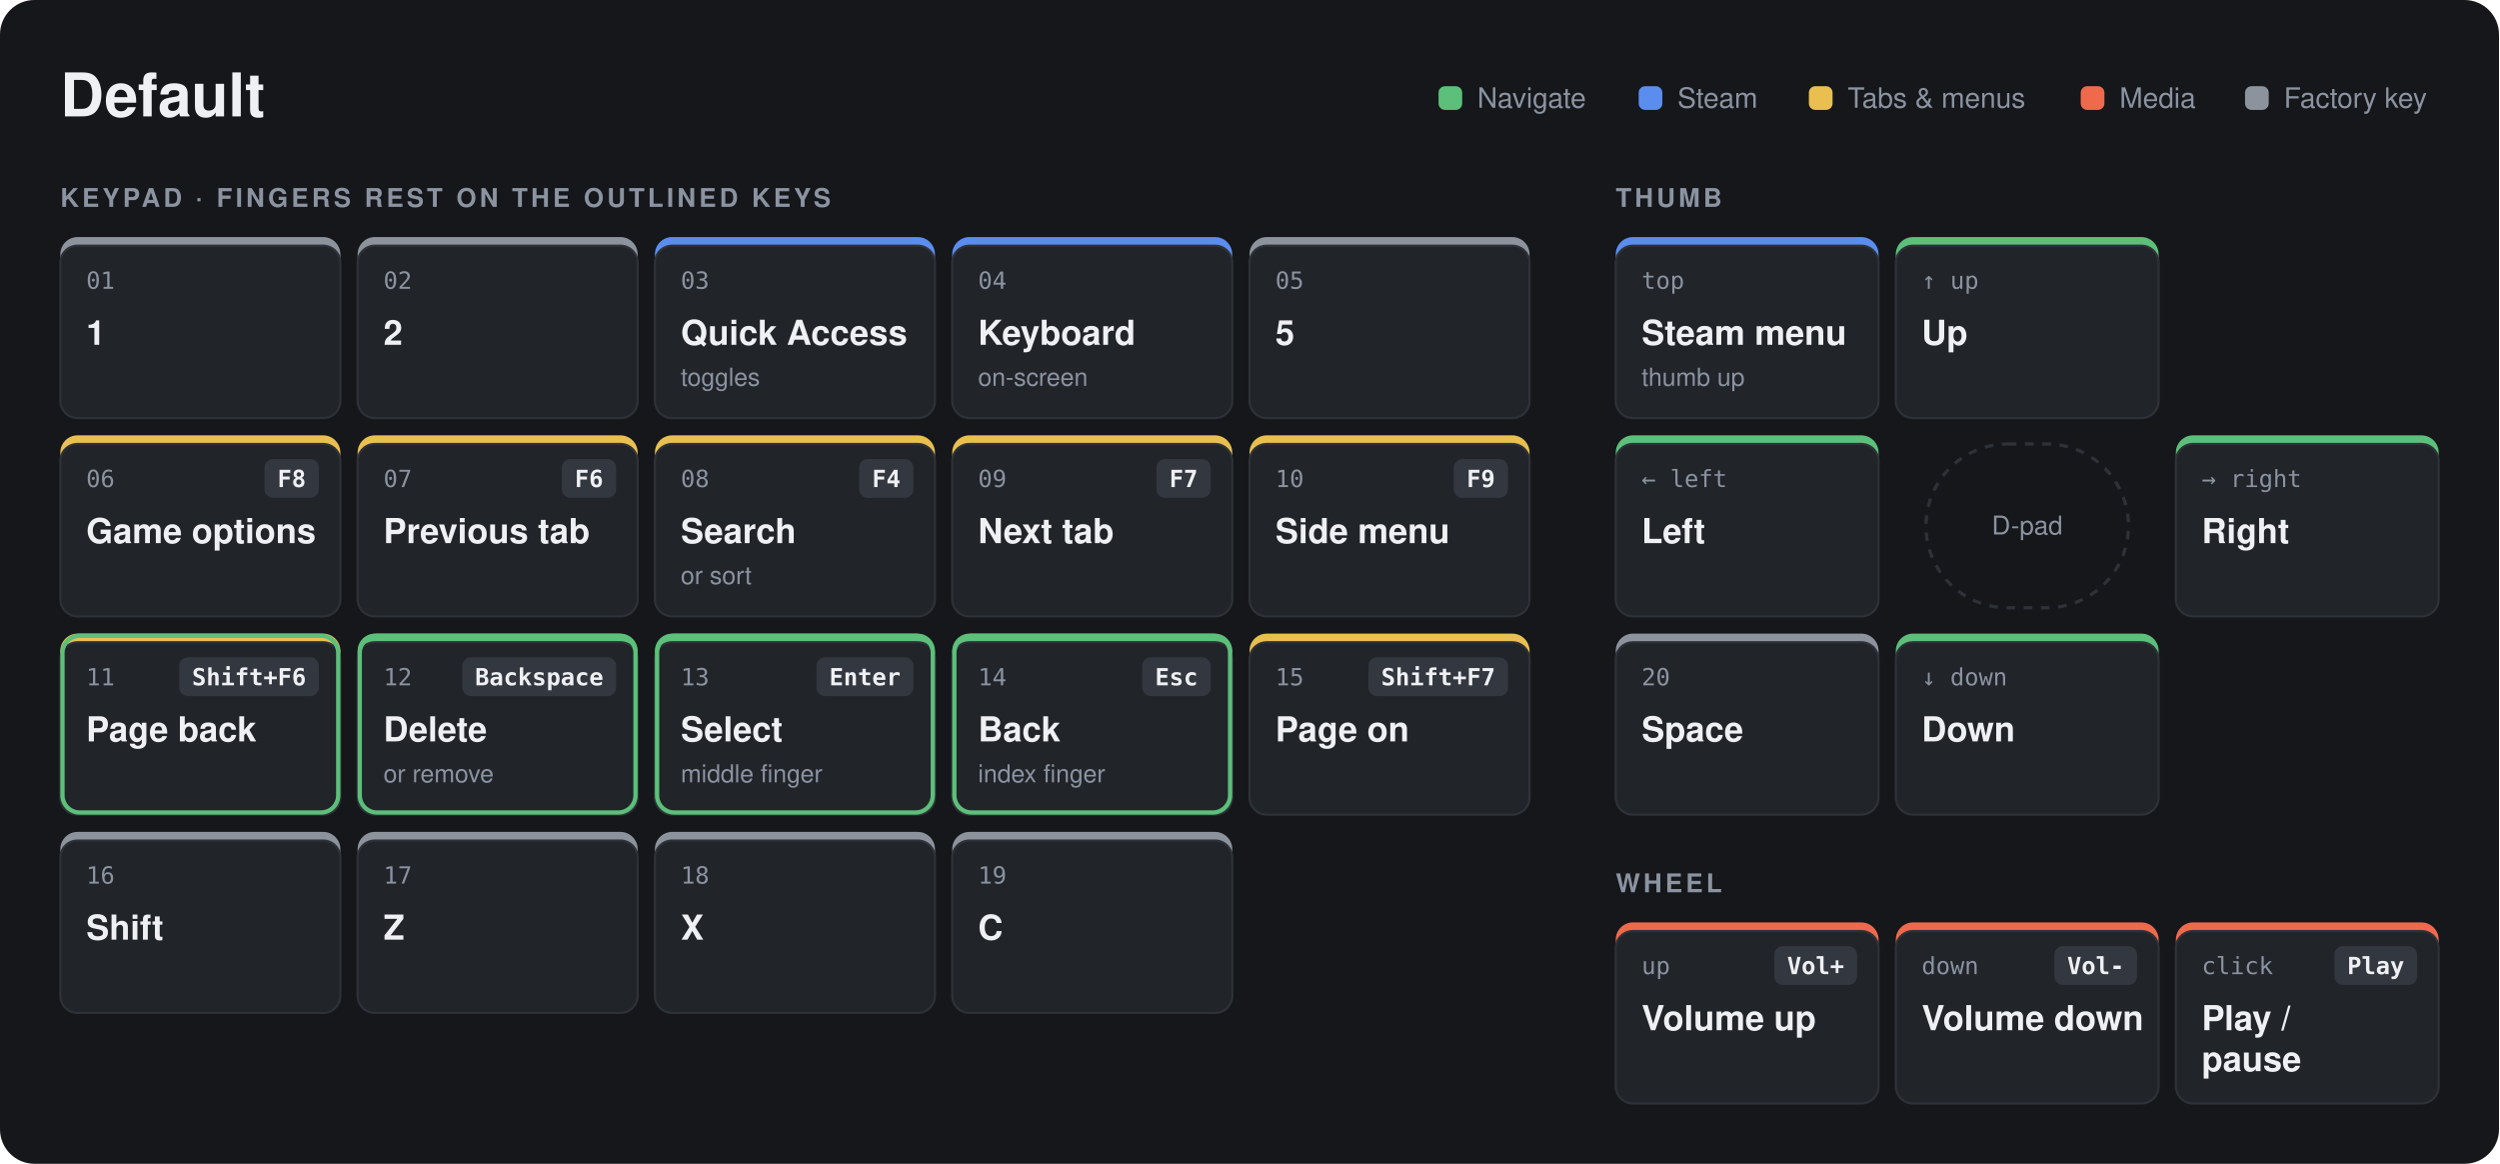
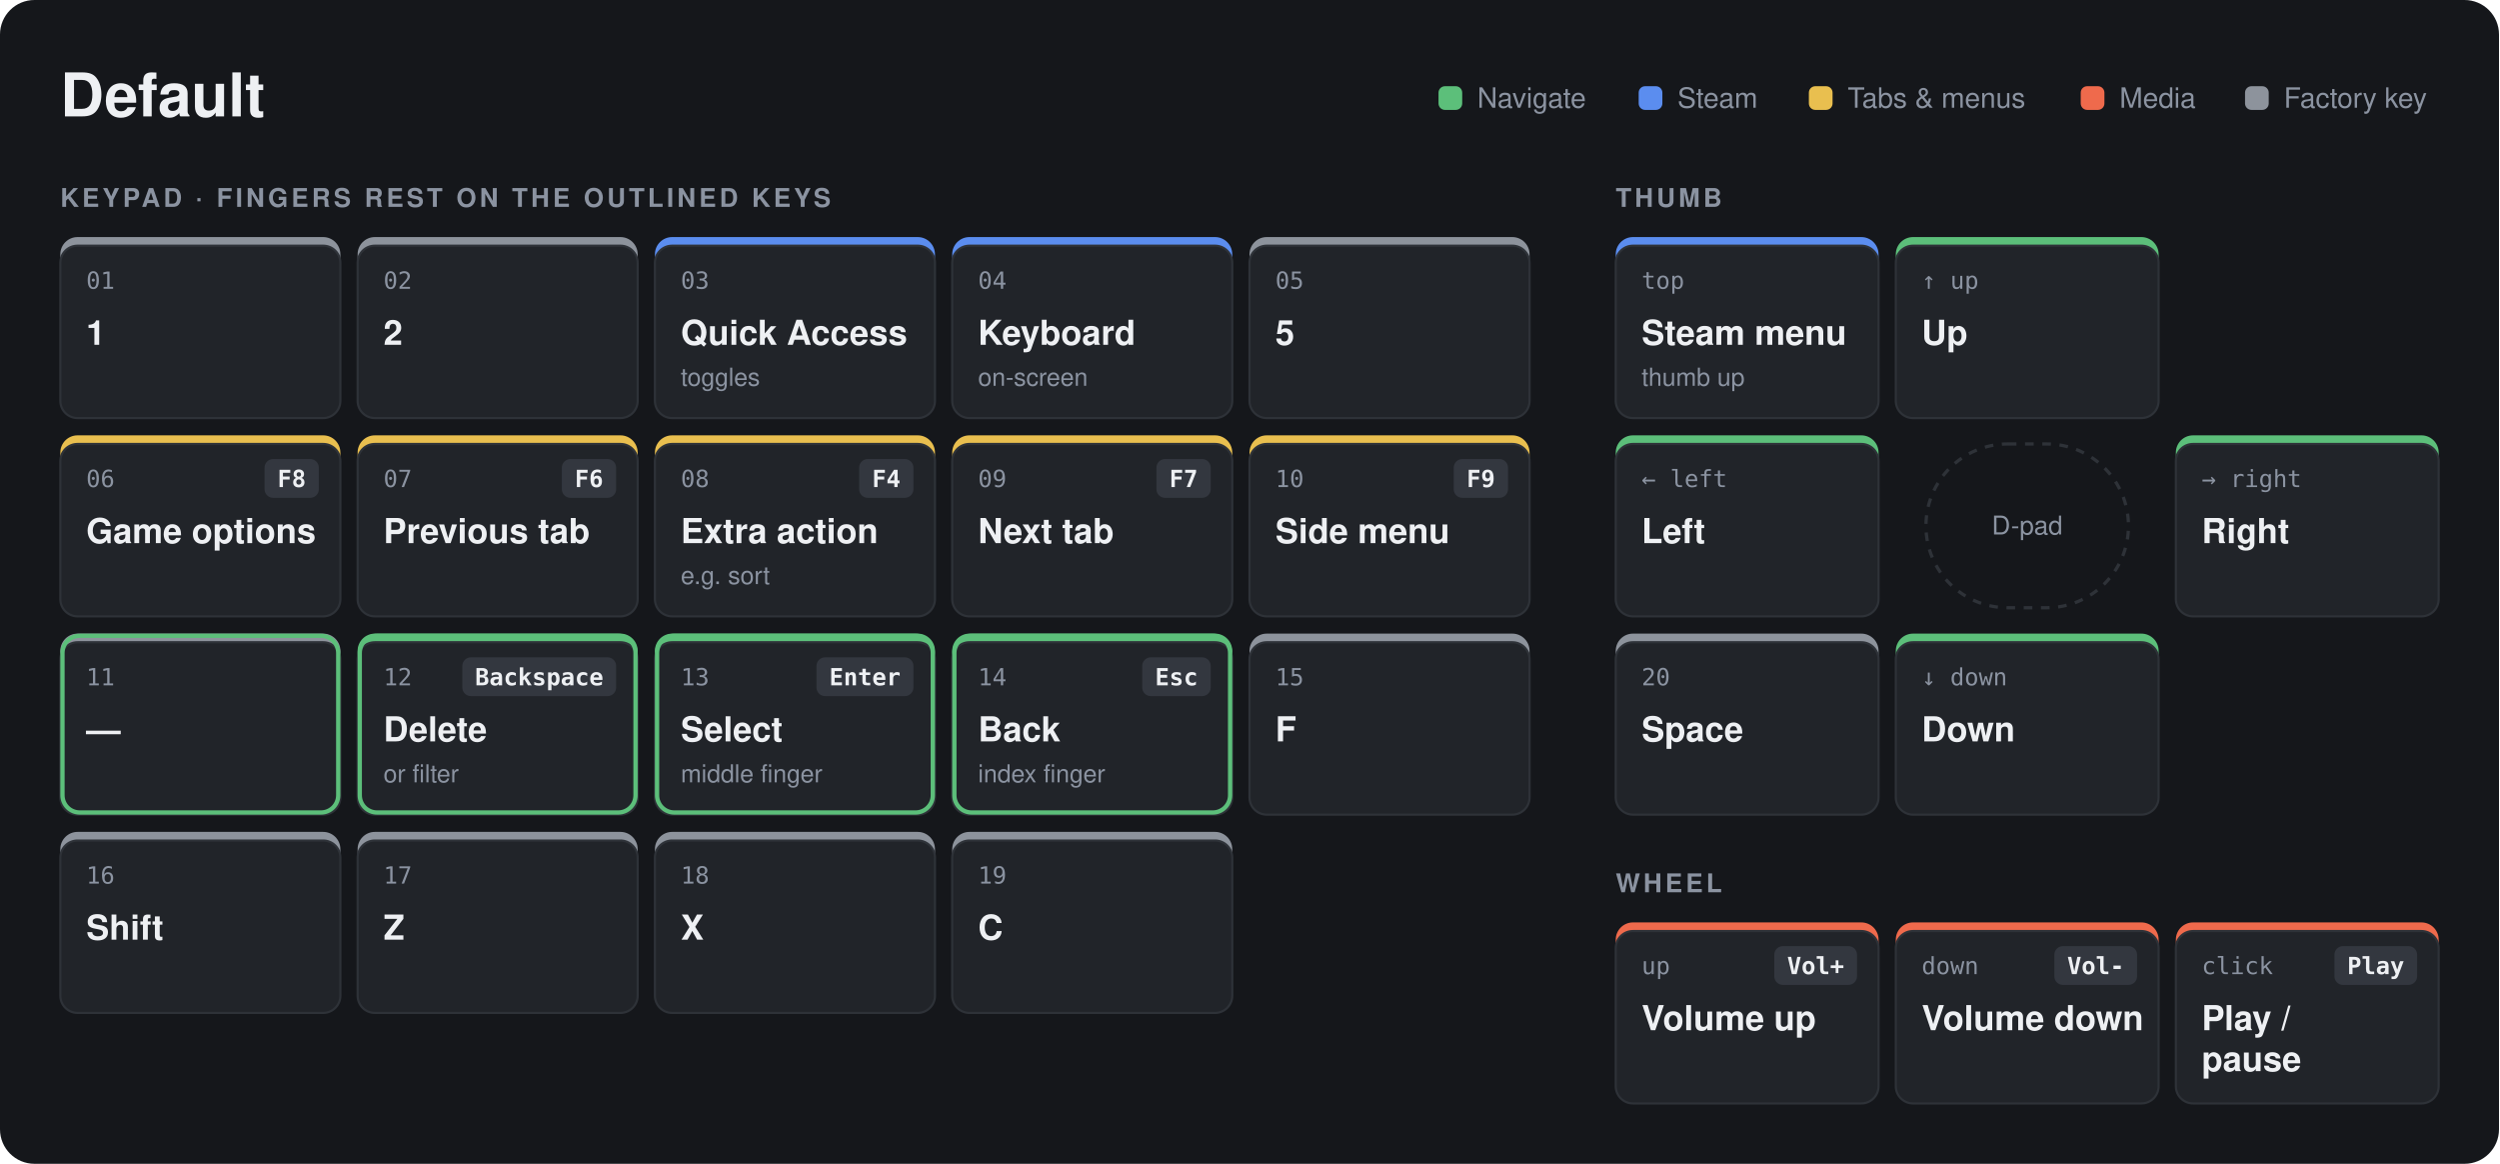
<svg xmlns="http://www.w3.org/2000/svg" width="1160" height="540" viewBox="0 0 1160 540" font-family="-apple-system, BlinkMacSystemFont, Segoe UI, Helvetica, Arial, sans-serif">
  <rect x="0" y="0" width="1160" height="540" rx="16" fill="#15171b" stroke="none" stroke-width="1" />
  <text x="28" y="54" font-size="28" fill="#eef0f3" text-anchor="start" font-weight="bold">Default</text>
  <text x="1060.11" y="50" font-size="13" fill="#8b93a1" text-anchor="start" font-weight="normal">Factory key</text>
  <rect x="1042.11" y="40" width="11" height="11" rx="3" fill="#8d939c" stroke="none" stroke-width="1" />
  <text x="983.84" y="50" font-size="13" fill="#8b93a1" text-anchor="start" font-weight="normal">Media</text>
  <rect x="965.84" y="40" width="11" height="11" rx="3" fill="#ef6a4c" stroke="none" stroke-width="1" />
  <text x="857.65" y="50" font-size="13" fill="#8b93a1" text-anchor="start" font-weight="normal">Tabs &amp; menus</text>
  <rect x="839.65" y="40" width="11" height="11" rx="3" fill="#e9bf4f" stroke="none" stroke-width="1" />
  <text x="778.65" y="50" font-size="13" fill="#8b93a1" text-anchor="start" font-weight="normal">Steam</text>
  <rect x="760.65" y="40" width="11" height="11" rx="3" fill="#5b8def" stroke="none" stroke-width="1" />
  <text x="685.74" y="50" font-size="13" fill="#8b93a1" text-anchor="start" font-weight="normal">Navigate</text>
  <rect x="667.74" y="40" width="11" height="11" rx="3" fill="#5cbf7a" stroke="none" stroke-width="1" />
  <text x="28" y="96" font-size="12" fill="#8b93a1" text-anchor="start" font-weight="bold" letter-spacing="1.5">KEYPAD · FINGERS REST ON THE OUTLINED KEYS</text>
  <text x="750" y="96" font-size="12" fill="#8b93a1" text-anchor="start" font-weight="bold" letter-spacing="1.5">THUMB</text>
  <text x="750" y="414" font-size="12" fill="#8b93a1" text-anchor="start" font-weight="bold" letter-spacing="1.5">WHEEL</text>
  <rect x="28" y="110" width="130" height="84" rx="8" fill="#8d939c" stroke="none" stroke-width="1" />
  <rect x="28" y="114" width="130" height="80" rx="8" fill="#212429" stroke="#2e3238" stroke-width="1" />
  <text x="40" y="134" font-size="11" fill="#8b93a1" text-anchor="start" font-weight="normal" font-family="ui-monospace, SFMono-Regular, Menlo, Consolas, monospace">01</text>
  <text x="40" y="160" font-size="16" fill="#eef0f3" text-anchor="start" font-weight="bold">1</text>
  <rect x="166" y="110" width="130" height="84" rx="8" fill="#8d939c" stroke="none" stroke-width="1" />
  <rect x="166" y="114" width="130" height="80" rx="8" fill="#212429" stroke="#2e3238" stroke-width="1" />
  <text x="178" y="134" font-size="11" fill="#8b93a1" text-anchor="start" font-weight="normal" font-family="ui-monospace, SFMono-Regular, Menlo, Consolas, monospace">02</text>
  <text x="178" y="160" font-size="16" fill="#eef0f3" text-anchor="start" font-weight="bold">2</text>
  <rect x="304" y="110" width="130" height="84" rx="8" fill="#5b8def" stroke="none" stroke-width="1" />
  <rect x="304" y="114" width="130" height="80" rx="8" fill="#212429" stroke="#2e3238" stroke-width="1" />
  <text x="316" y="134" font-size="11" fill="#8b93a1" text-anchor="start" font-weight="normal" font-family="ui-monospace, SFMono-Regular, Menlo, Consolas, monospace">03</text>
  <text x="316" y="160" font-size="16" fill="#eef0f3" text-anchor="start" font-weight="bold">Quick Access</text>
  <text x="316" y="179" font-size="11.5" fill="#8b93a1" text-anchor="start" font-weight="normal">toggles</text>
  <rect x="442" y="110" width="130" height="84" rx="8" fill="#5b8def" stroke="none" stroke-width="1" />
  <rect x="442" y="114" width="130" height="80" rx="8" fill="#212429" stroke="#2e3238" stroke-width="1" />
  <text x="454" y="134" font-size="11" fill="#8b93a1" text-anchor="start" font-weight="normal" font-family="ui-monospace, SFMono-Regular, Menlo, Consolas, monospace">04</text>
  <text x="454" y="160" font-size="16" fill="#eef0f3" text-anchor="start" font-weight="bold">Keyboard</text>
  <text x="454" y="179" font-size="11.5" fill="#8b93a1" text-anchor="start" font-weight="normal">on-screen</text>
  <rect x="580" y="110" width="130" height="84" rx="8" fill="#8d939c" stroke="none" stroke-width="1" />
  <rect x="580" y="114" width="130" height="80" rx="8" fill="#212429" stroke="#2e3238" stroke-width="1" />
  <text x="592" y="134" font-size="11" fill="#8b93a1" text-anchor="start" font-weight="normal" font-family="ui-monospace, SFMono-Regular, Menlo, Consolas, monospace">05</text>
  <text x="592" y="160" font-size="16" fill="#eef0f3" text-anchor="start" font-weight="bold">5</text>
  <rect x="28" y="202" width="130" height="84" rx="8" fill="#e9bf4f" stroke="none" stroke-width="1" />
  <rect x="28" y="206" width="130" height="80" rx="8" fill="#212429" stroke="#2e3238" stroke-width="1" />
  <text x="40" y="226" font-size="11" fill="#8b93a1" text-anchor="start" font-weight="normal" font-family="ui-monospace, SFMono-Regular, Menlo, Consolas, monospace">06</text>
  <rect x="122.8" y="213" width="25.2" height="18" rx="4" fill="#33373f" stroke="none" stroke-width="1" />
  <text x="135.4" y="226" font-size="11" fill="#eef0f3" text-anchor="middle" font-weight="bold" font-family="ui-monospace, SFMono-Regular, Menlo, Consolas, monospace">F8</text>
  <text x="40" y="252" font-size="16" fill="#eef0f3" text-anchor="start" font-weight="bold">Game options</text>
  <rect x="166" y="202" width="130" height="84" rx="8" fill="#e9bf4f" stroke="none" stroke-width="1" />
  <rect x="166" y="206" width="130" height="80" rx="8" fill="#212429" stroke="#2e3238" stroke-width="1" />
  <text x="178" y="226" font-size="11" fill="#8b93a1" text-anchor="start" font-weight="normal" font-family="ui-monospace, SFMono-Regular, Menlo, Consolas, monospace">07</text>
  <rect x="260.8" y="213" width="25.2" height="18" rx="4" fill="#33373f" stroke="none" stroke-width="1" />
  <text x="273.4" y="226" font-size="11" fill="#eef0f3" text-anchor="middle" font-weight="bold" font-family="ui-monospace, SFMono-Regular, Menlo, Consolas, monospace">F6</text>
  <text x="178" y="252" font-size="16" fill="#eef0f3" text-anchor="start" font-weight="bold">Previous tab</text>
  <rect x="304" y="202" width="130" height="84" rx="8" fill="#e9bf4f" stroke="none" stroke-width="1" />
  <rect x="304" y="206" width="130" height="80" rx="8" fill="#212429" stroke="#2e3238" stroke-width="1" />
  <text x="316" y="226" font-size="11" fill="#8b93a1" text-anchor="start" font-weight="normal" font-family="ui-monospace, SFMono-Regular, Menlo, Consolas, monospace">08</text>
  <rect x="398.8" y="213" width="25.2" height="18" rx="4" fill="#33373f" stroke="none" stroke-width="1" />
  <text x="411.4" y="226" font-size="11" fill="#eef0f3" text-anchor="middle" font-weight="bold" font-family="ui-monospace, SFMono-Regular, Menlo, Consolas, monospace">F4</text>
-   <text x="316" y="252" font-size="16" fill="#eef0f3" text-anchor="start" font-weight="bold">Search</text>
-   <text x="316" y="271" font-size="11.5" fill="#8b93a1" text-anchor="start" font-weight="normal">or sort</text>
+   <text x="316" y="252" font-size="16" fill="#eef0f3" text-anchor="start" font-weight="bold">Extra action</text>
+   <text x="316" y="271" font-size="11.5" fill="#8b93a1" text-anchor="start" font-weight="normal">e.g. sort</text>
  <rect x="442" y="202" width="130" height="84" rx="8" fill="#e9bf4f" stroke="none" stroke-width="1" />
  <rect x="442" y="206" width="130" height="80" rx="8" fill="#212429" stroke="#2e3238" stroke-width="1" />
  <text x="454" y="226" font-size="11" fill="#8b93a1" text-anchor="start" font-weight="normal" font-family="ui-monospace, SFMono-Regular, Menlo, Consolas, monospace">09</text>
  <rect x="536.8" y="213" width="25.2" height="18" rx="4" fill="#33373f" stroke="none" stroke-width="1" />
  <text x="549.4" y="226" font-size="11" fill="#eef0f3" text-anchor="middle" font-weight="bold" font-family="ui-monospace, SFMono-Regular, Menlo, Consolas, monospace">F7</text>
  <text x="454" y="252" font-size="16" fill="#eef0f3" text-anchor="start" font-weight="bold">Next tab</text>
  <rect x="580" y="202" width="130" height="84" rx="8" fill="#e9bf4f" stroke="none" stroke-width="1" />
  <rect x="580" y="206" width="130" height="80" rx="8" fill="#212429" stroke="#2e3238" stroke-width="1" />
  <text x="592" y="226" font-size="11" fill="#8b93a1" text-anchor="start" font-weight="normal" font-family="ui-monospace, SFMono-Regular, Menlo, Consolas, monospace">10</text>
  <rect x="674.8" y="213" width="25.2" height="18" rx="4" fill="#33373f" stroke="none" stroke-width="1" />
  <text x="687.4" y="226" font-size="11" fill="#eef0f3" text-anchor="middle" font-weight="bold" font-family="ui-monospace, SFMono-Regular, Menlo, Consolas, monospace">F9</text>
  <text x="592" y="252" font-size="16" fill="#eef0f3" text-anchor="start" font-weight="bold">Side menu</text>
-   <rect x="28" y="294" width="130" height="84" rx="8" fill="#e9bf4f" stroke="none" stroke-width="1" />
+   <rect x="28" y="294" width="130" height="84" rx="8" fill="#8d939c" stroke="none" stroke-width="1" />
  <rect x="28" y="298" width="130" height="80" rx="8" fill="#212429" stroke="#2e3238" stroke-width="1" />
  <text x="40" y="318" font-size="11" fill="#8b93a1" text-anchor="start" font-weight="normal" font-family="ui-monospace, SFMono-Regular, Menlo, Consolas, monospace">11</text>
  <rect x="29" y="295" width="128" height="82" rx="8" fill="none" stroke="#5cbf7a" stroke-width="2" />
-   <rect x="83.2" y="305" width="64.8" height="18" rx="4" fill="#33373f" stroke="none" stroke-width="1" />
-   <text x="115.6" y="318" font-size="11" fill="#eef0f3" text-anchor="middle" font-weight="bold" font-family="ui-monospace, SFMono-Regular, Menlo, Consolas, monospace">Shift+F6</text>
-   <text x="40" y="344" font-size="16" fill="#eef0f3" text-anchor="start" font-weight="bold">Page back</text>
+   <text x="40" y="344" font-size="16" fill="#eef0f3" text-anchor="start" font-weight="bold">—</text>
  <rect x="166" y="294" width="130" height="84" rx="8" fill="#5cbf7a" stroke="none" stroke-width="1" />
  <rect x="166" y="298" width="130" height="80" rx="8" fill="#212429" stroke="#2e3238" stroke-width="1" />
  <text x="178" y="318" font-size="11" fill="#8b93a1" text-anchor="start" font-weight="normal" font-family="ui-monospace, SFMono-Regular, Menlo, Consolas, monospace">12</text>
  <rect x="167" y="295" width="128" height="82" rx="8" fill="none" stroke="#5cbf7a" stroke-width="2" />
  <rect x="214.6" y="305" width="71.4" height="18" rx="4" fill="#33373f" stroke="none" stroke-width="1" />
  <text x="250.3" y="318" font-size="11" fill="#eef0f3" text-anchor="middle" font-weight="bold" font-family="ui-monospace, SFMono-Regular, Menlo, Consolas, monospace">Backspace</text>
  <text x="178" y="344" font-size="16" fill="#eef0f3" text-anchor="start" font-weight="bold">Delete</text>
-   <text x="178" y="363" font-size="11.5" fill="#8b93a1" text-anchor="start" font-weight="normal">or remove</text>
+   <text x="178" y="363" font-size="11.5" fill="#8b93a1" text-anchor="start" font-weight="normal">or filter</text>
  <rect x="304" y="294" width="130" height="84" rx="8" fill="#5cbf7a" stroke="none" stroke-width="1" />
  <rect x="304" y="298" width="130" height="80" rx="8" fill="#212429" stroke="#2e3238" stroke-width="1" />
  <text x="316" y="318" font-size="11" fill="#8b93a1" text-anchor="start" font-weight="normal" font-family="ui-monospace, SFMono-Regular, Menlo, Consolas, monospace">13</text>
  <rect x="305" y="295" width="128" height="82" rx="8" fill="none" stroke="#5cbf7a" stroke-width="2" />
  <rect x="379" y="305" width="45" height="18" rx="4" fill="#33373f" stroke="none" stroke-width="1" />
  <text x="401.5" y="318" font-size="11" fill="#eef0f3" text-anchor="middle" font-weight="bold" font-family="ui-monospace, SFMono-Regular, Menlo, Consolas, monospace">Enter</text>
  <text x="316" y="344" font-size="16" fill="#eef0f3" text-anchor="start" font-weight="bold">Select</text>
  <text x="316" y="363" font-size="11.5" fill="#8b93a1" text-anchor="start" font-weight="normal">middle finger</text>
  <rect x="442" y="294" width="130" height="84" rx="8" fill="#5cbf7a" stroke="none" stroke-width="1" />
  <rect x="442" y="298" width="130" height="80" rx="8" fill="#212429" stroke="#2e3238" stroke-width="1" />
  <text x="454" y="318" font-size="11" fill="#8b93a1" text-anchor="start" font-weight="normal" font-family="ui-monospace, SFMono-Regular, Menlo, Consolas, monospace">14</text>
  <rect x="443" y="295" width="128" height="82" rx="8" fill="none" stroke="#5cbf7a" stroke-width="2" />
  <rect x="530.2" y="305" width="31.8" height="18" rx="4" fill="#33373f" stroke="none" stroke-width="1" />
  <text x="546.1" y="318" font-size="11" fill="#eef0f3" text-anchor="middle" font-weight="bold" font-family="ui-monospace, SFMono-Regular, Menlo, Consolas, monospace">Esc</text>
  <text x="454" y="344" font-size="16" fill="#eef0f3" text-anchor="start" font-weight="bold">Back</text>
  <text x="454" y="363" font-size="11.5" fill="#8b93a1" text-anchor="start" font-weight="normal">index finger</text>
-   <rect x="580" y="294" width="130" height="84" rx="8" fill="#e9bf4f" stroke="none" stroke-width="1" />
+   <rect x="580" y="294" width="130" height="84" rx="8" fill="#8d939c" stroke="none" stroke-width="1" />
  <rect x="580" y="298" width="130" height="80" rx="8" fill="#212429" stroke="#2e3238" stroke-width="1" />
  <text x="592" y="318" font-size="11" fill="#8b93a1" text-anchor="start" font-weight="normal" font-family="ui-monospace, SFMono-Regular, Menlo, Consolas, monospace">15</text>
-   <rect x="635.2" y="305" width="64.8" height="18" rx="4" fill="#33373f" stroke="none" stroke-width="1" />
-   <text x="667.6" y="318" font-size="11" fill="#eef0f3" text-anchor="middle" font-weight="bold" font-family="ui-monospace, SFMono-Regular, Menlo, Consolas, monospace">Shift+F7</text>
-   <text x="592" y="344" font-size="16" fill="#eef0f3" text-anchor="start" font-weight="bold">Page on</text>
+   <text x="592" y="344" font-size="16" fill="#eef0f3" text-anchor="start" font-weight="bold">F</text>
  <rect x="28" y="386" width="130" height="84" rx="8" fill="#8d939c" stroke="none" stroke-width="1" />
  <rect x="28" y="390" width="130" height="80" rx="8" fill="#212429" stroke="#2e3238" stroke-width="1" />
  <text x="40" y="410" font-size="11" fill="#8b93a1" text-anchor="start" font-weight="normal" font-family="ui-monospace, SFMono-Regular, Menlo, Consolas, monospace">16</text>
  <text x="40" y="436" font-size="16" fill="#eef0f3" text-anchor="start" font-weight="bold">Shift</text>
  <rect x="166" y="386" width="130" height="84" rx="8" fill="#8d939c" stroke="none" stroke-width="1" />
  <rect x="166" y="390" width="130" height="80" rx="8" fill="#212429" stroke="#2e3238" stroke-width="1" />
  <text x="178" y="410" font-size="11" fill="#8b93a1" text-anchor="start" font-weight="normal" font-family="ui-monospace, SFMono-Regular, Menlo, Consolas, monospace">17</text>
  <text x="178" y="436" font-size="16" fill="#eef0f3" text-anchor="start" font-weight="bold">Z</text>
  <rect x="304" y="386" width="130" height="84" rx="8" fill="#8d939c" stroke="none" stroke-width="1" />
  <rect x="304" y="390" width="130" height="80" rx="8" fill="#212429" stroke="#2e3238" stroke-width="1" />
  <text x="316" y="410" font-size="11" fill="#8b93a1" text-anchor="start" font-weight="normal" font-family="ui-monospace, SFMono-Regular, Menlo, Consolas, monospace">18</text>
  <text x="316" y="436" font-size="16" fill="#eef0f3" text-anchor="start" font-weight="bold">X</text>
  <rect x="442" y="386" width="130" height="84" rx="8" fill="#8d939c" stroke="none" stroke-width="1" />
  <rect x="442" y="390" width="130" height="80" rx="8" fill="#212429" stroke="#2e3238" stroke-width="1" />
  <text x="454" y="410" font-size="11" fill="#8b93a1" text-anchor="start" font-weight="normal" font-family="ui-monospace, SFMono-Regular, Menlo, Consolas, monospace">19</text>
  <text x="454" y="436" font-size="16" fill="#eef0f3" text-anchor="start" font-weight="bold">C</text>
  <rect x="750" y="110" width="122" height="84" rx="8" fill="#5b8def" stroke="none" stroke-width="1" />
  <rect x="750" y="114" width="122" height="80" rx="8" fill="#212429" stroke="#2e3238" stroke-width="1" />
  <text x="762" y="134" font-size="11" fill="#8b93a1" text-anchor="start" font-weight="normal" font-family="ui-monospace, SFMono-Regular, Menlo, Consolas, monospace">top</text>
  <text x="762" y="160" font-size="16" fill="#eef0f3" text-anchor="start" font-weight="bold">Steam menu</text>
  <text x="762" y="179" font-size="11.5" fill="#8b93a1" text-anchor="start" font-weight="normal">thumb up</text>
  <rect x="880" y="110" width="122" height="84" rx="8" fill="#5cbf7a" stroke="none" stroke-width="1" />
  <rect x="880" y="114" width="122" height="80" rx="8" fill="#212429" stroke="#2e3238" stroke-width="1" />
  <text x="892" y="134" font-size="11" fill="#8b93a1" text-anchor="start" font-weight="normal" font-family="ui-monospace, SFMono-Regular, Menlo, Consolas, monospace">↑ up</text>
  <text x="892" y="160" font-size="16" fill="#eef0f3" text-anchor="start" font-weight="bold">Up</text>
  <rect x="750" y="202" width="122" height="84" rx="8" fill="#5cbf7a" stroke="none" stroke-width="1" />
  <rect x="750" y="206" width="122" height="80" rx="8" fill="#212429" stroke="#2e3238" stroke-width="1" />
  <text x="762" y="226" font-size="11" fill="#8b93a1" text-anchor="start" font-weight="normal" font-family="ui-monospace, SFMono-Regular, Menlo, Consolas, monospace">← left</text>
  <text x="762" y="252" font-size="16" fill="#eef0f3" text-anchor="start" font-weight="bold">Left</text>
  <rect x="1010" y="202" width="122" height="84" rx="8" fill="#5cbf7a" stroke="none" stroke-width="1" />
  <rect x="1010" y="206" width="122" height="80" rx="8" fill="#212429" stroke="#2e3238" stroke-width="1" />
  <text x="1022" y="226" font-size="11" fill="#8b93a1" text-anchor="start" font-weight="normal" font-family="ui-monospace, SFMono-Regular, Menlo, Consolas, monospace">→ right</text>
  <text x="1022" y="252" font-size="16" fill="#eef0f3" text-anchor="start" font-weight="bold">Right</text>
  <rect x="750" y="294" width="122" height="84" rx="8" fill="#8d939c" stroke="none" stroke-width="1" />
  <rect x="750" y="298" width="122" height="80" rx="8" fill="#212429" stroke="#2e3238" stroke-width="1" />
  <text x="762" y="318" font-size="11" fill="#8b93a1" text-anchor="start" font-weight="normal" font-family="ui-monospace, SFMono-Regular, Menlo, Consolas, monospace">20</text>
  <text x="762" y="344" font-size="16" fill="#eef0f3" text-anchor="start" font-weight="bold">Space</text>
  <rect x="880" y="294" width="122" height="84" rx="8" fill="#5cbf7a" stroke="none" stroke-width="1" />
  <rect x="880" y="298" width="122" height="80" rx="8" fill="#212429" stroke="#2e3238" stroke-width="1" />
  <text x="892" y="318" font-size="11" fill="#8b93a1" text-anchor="start" font-weight="normal" font-family="ui-monospace, SFMono-Regular, Menlo, Consolas, monospace">↓ down</text>
  <text x="892" y="344" font-size="16" fill="#eef0f3" text-anchor="start" font-weight="bold">Down</text>
  <rect x="894" y="206" width="94" height="76" rx="38" fill="none" stroke="#2e3238" stroke-width="1.5" stroke-dasharray="4 4" />
  <text x="941" y="248" font-size="12" fill="#8b93a1" text-anchor="middle" font-weight="normal">D-pad</text>
  <rect x="750" y="428" width="122" height="84" rx="8" fill="#ef6a4c" stroke="none" stroke-width="1" />
  <rect x="750" y="432" width="122" height="80" rx="8" fill="#212429" stroke="#2e3238" stroke-width="1" />
  <text x="762" y="452" font-size="11" fill="#8b93a1" text-anchor="start" font-weight="normal" font-family="ui-monospace, SFMono-Regular, Menlo, Consolas, monospace">up</text>
  <rect x="823.6" y="439" width="38.4" height="18" rx="4" fill="#33373f" stroke="none" stroke-width="1" />
  <text x="842.8" y="452" font-size="11" fill="#eef0f3" text-anchor="middle" font-weight="bold" font-family="ui-monospace, SFMono-Regular, Menlo, Consolas, monospace">Vol+</text>
  <text x="762" y="478" font-size="16" fill="#eef0f3" text-anchor="start" font-weight="bold">Volume up</text>
  <rect x="880" y="428" width="122" height="84" rx="8" fill="#ef6a4c" stroke="none" stroke-width="1" />
  <rect x="880" y="432" width="122" height="80" rx="8" fill="#212429" stroke="#2e3238" stroke-width="1" />
  <text x="892" y="452" font-size="11" fill="#8b93a1" text-anchor="start" font-weight="normal" font-family="ui-monospace, SFMono-Regular, Menlo, Consolas, monospace">down</text>
  <rect x="953.6" y="439" width="38.4" height="18" rx="4" fill="#33373f" stroke="none" stroke-width="1" />
  <text x="972.8" y="452" font-size="11" fill="#eef0f3" text-anchor="middle" font-weight="bold" font-family="ui-monospace, SFMono-Regular, Menlo, Consolas, monospace">Vol-</text>
  <text x="892" y="478" font-size="16" fill="#eef0f3" text-anchor="start" font-weight="bold">Volume down</text>
  <rect x="1010" y="428" width="122" height="84" rx="8" fill="#ef6a4c" stroke="none" stroke-width="1" />
  <rect x="1010" y="432" width="122" height="80" rx="8" fill="#212429" stroke="#2e3238" stroke-width="1" />
  <text x="1022" y="452" font-size="11" fill="#8b93a1" text-anchor="start" font-weight="normal" font-family="ui-monospace, SFMono-Regular, Menlo, Consolas, monospace">click</text>
  <rect x="1083.6" y="439" width="38.4" height="18" rx="4" fill="#33373f" stroke="none" stroke-width="1" />
  <text x="1102.8" y="452" font-size="11" fill="#eef0f3" text-anchor="middle" font-weight="bold" font-family="ui-monospace, SFMono-Regular, Menlo, Consolas, monospace">Play</text>
  <text x="1022" y="478" font-size="16" fill="#eef0f3" text-anchor="start" font-weight="bold">Play /</text>
  <text x="1022" y="497" font-size="16" fill="#eef0f3" text-anchor="start" font-weight="bold">pause</text>
</svg>
